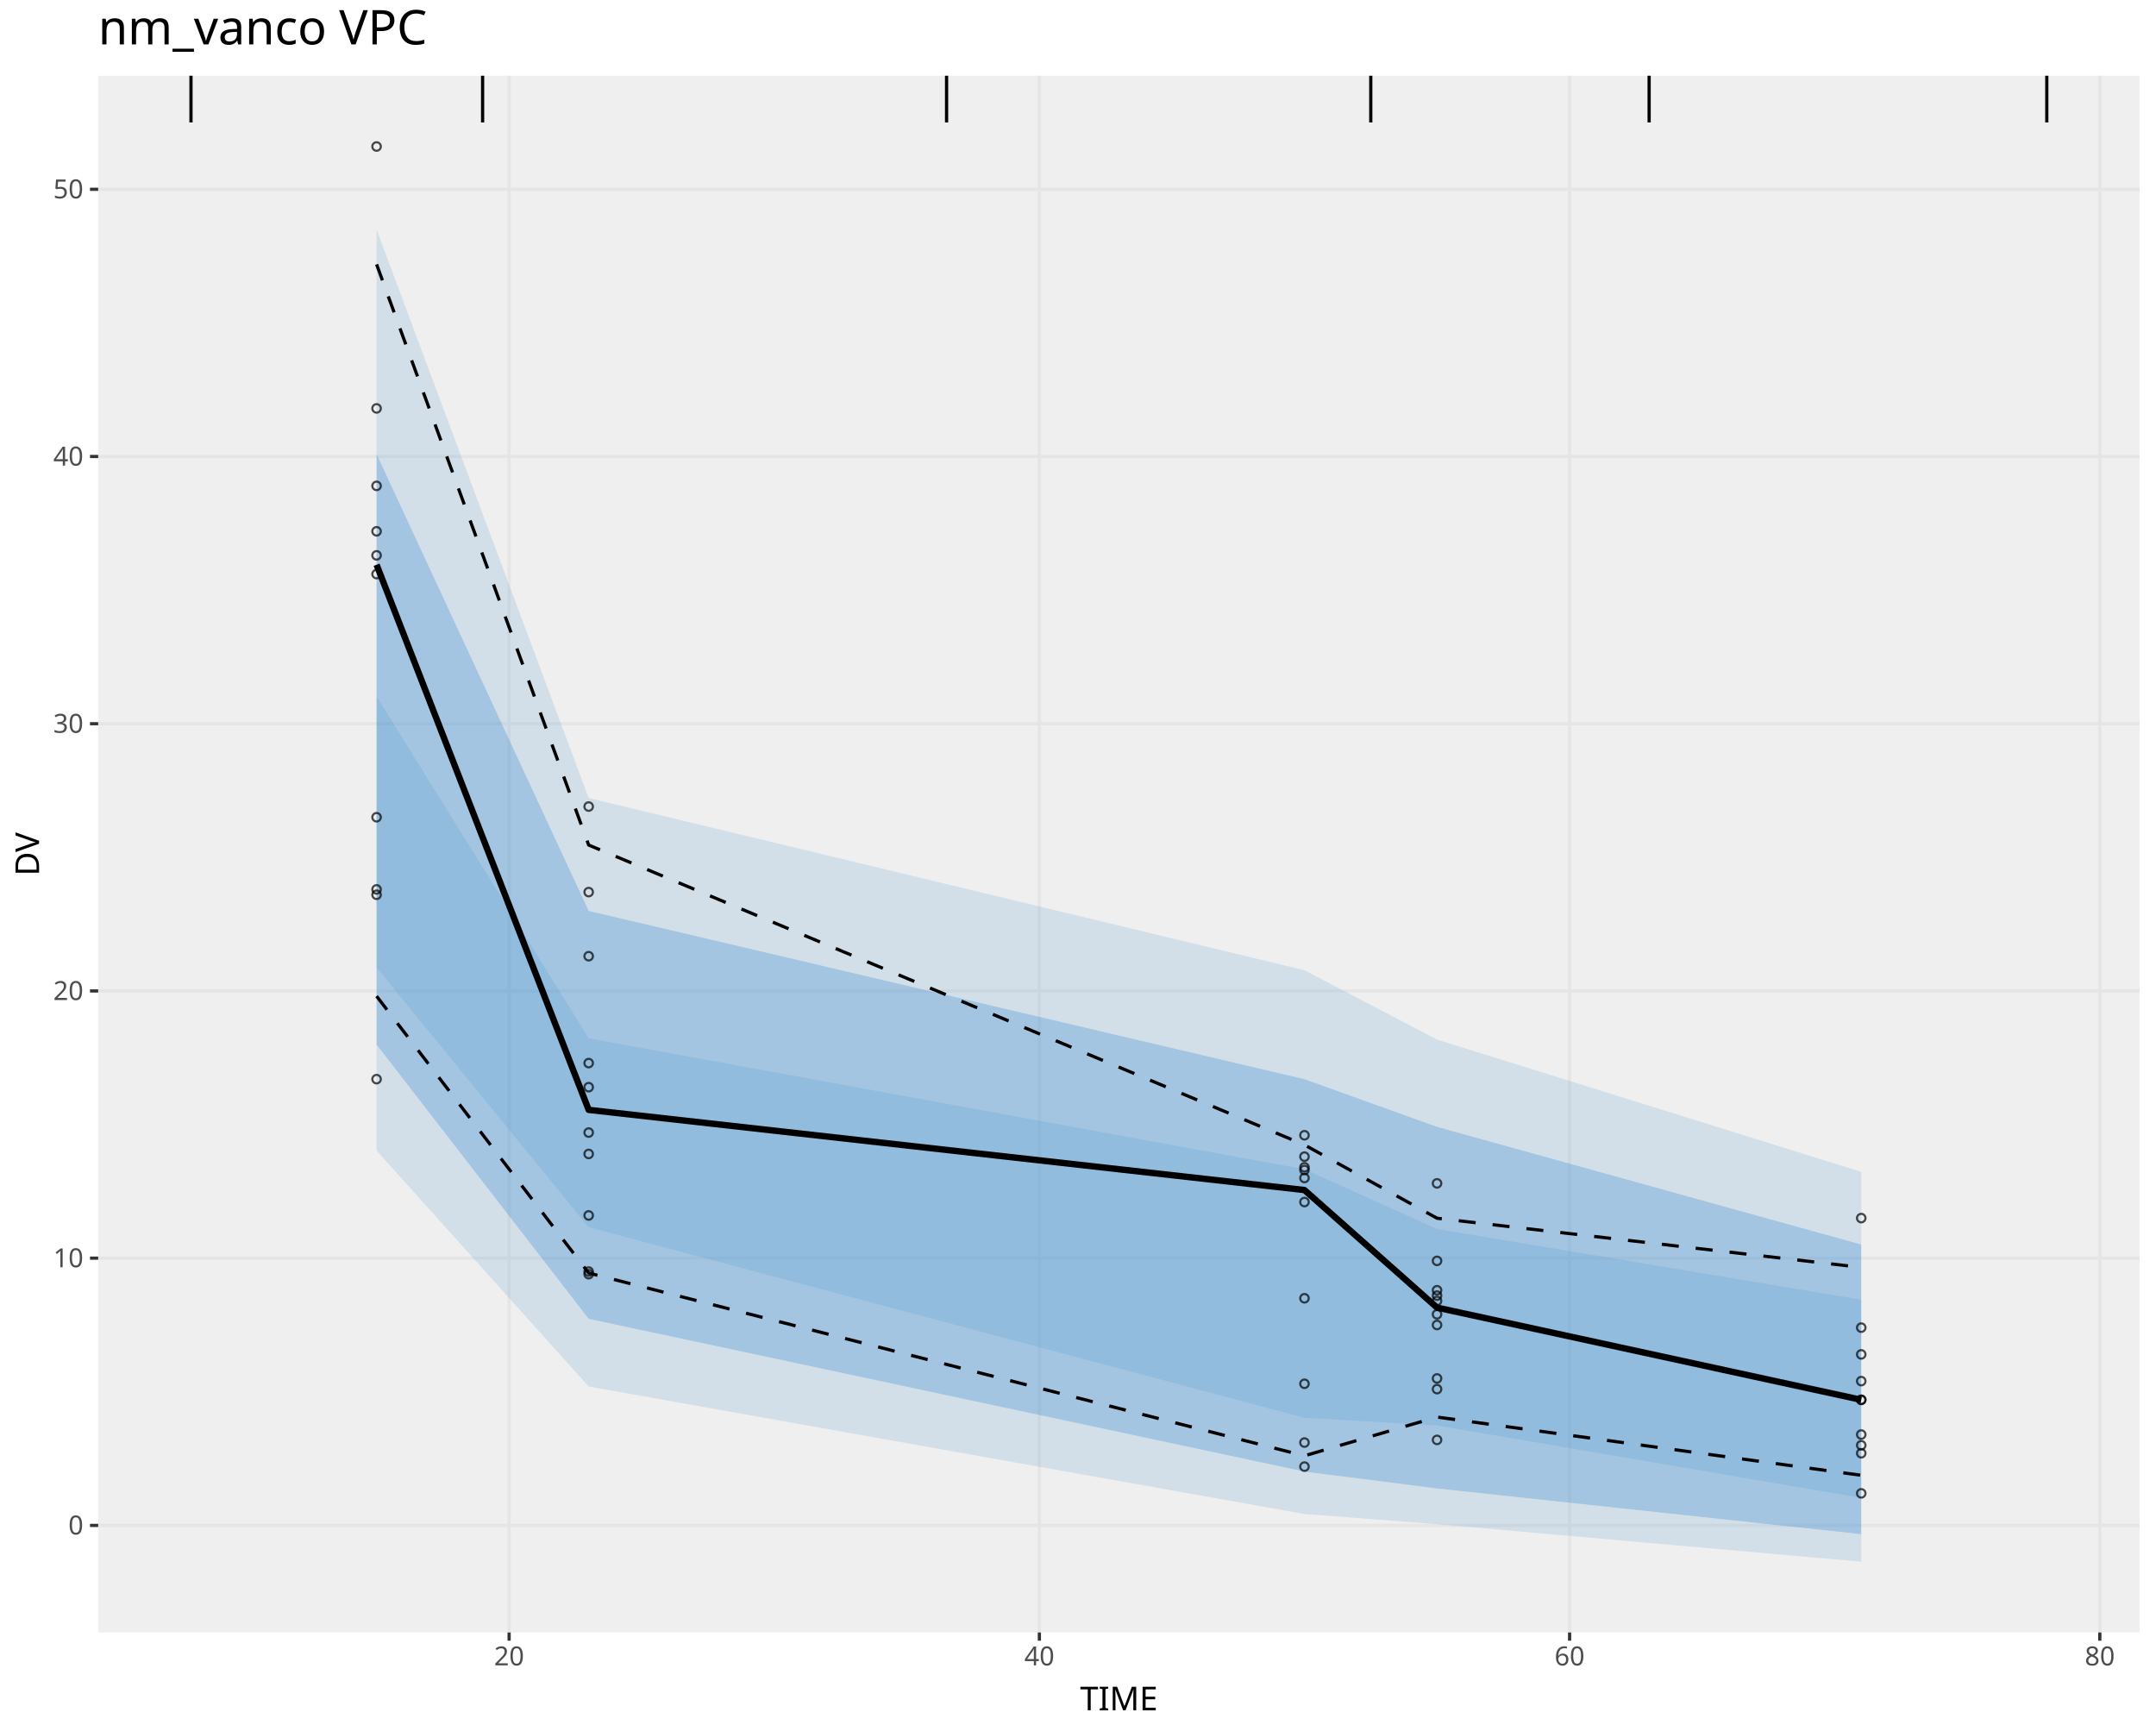
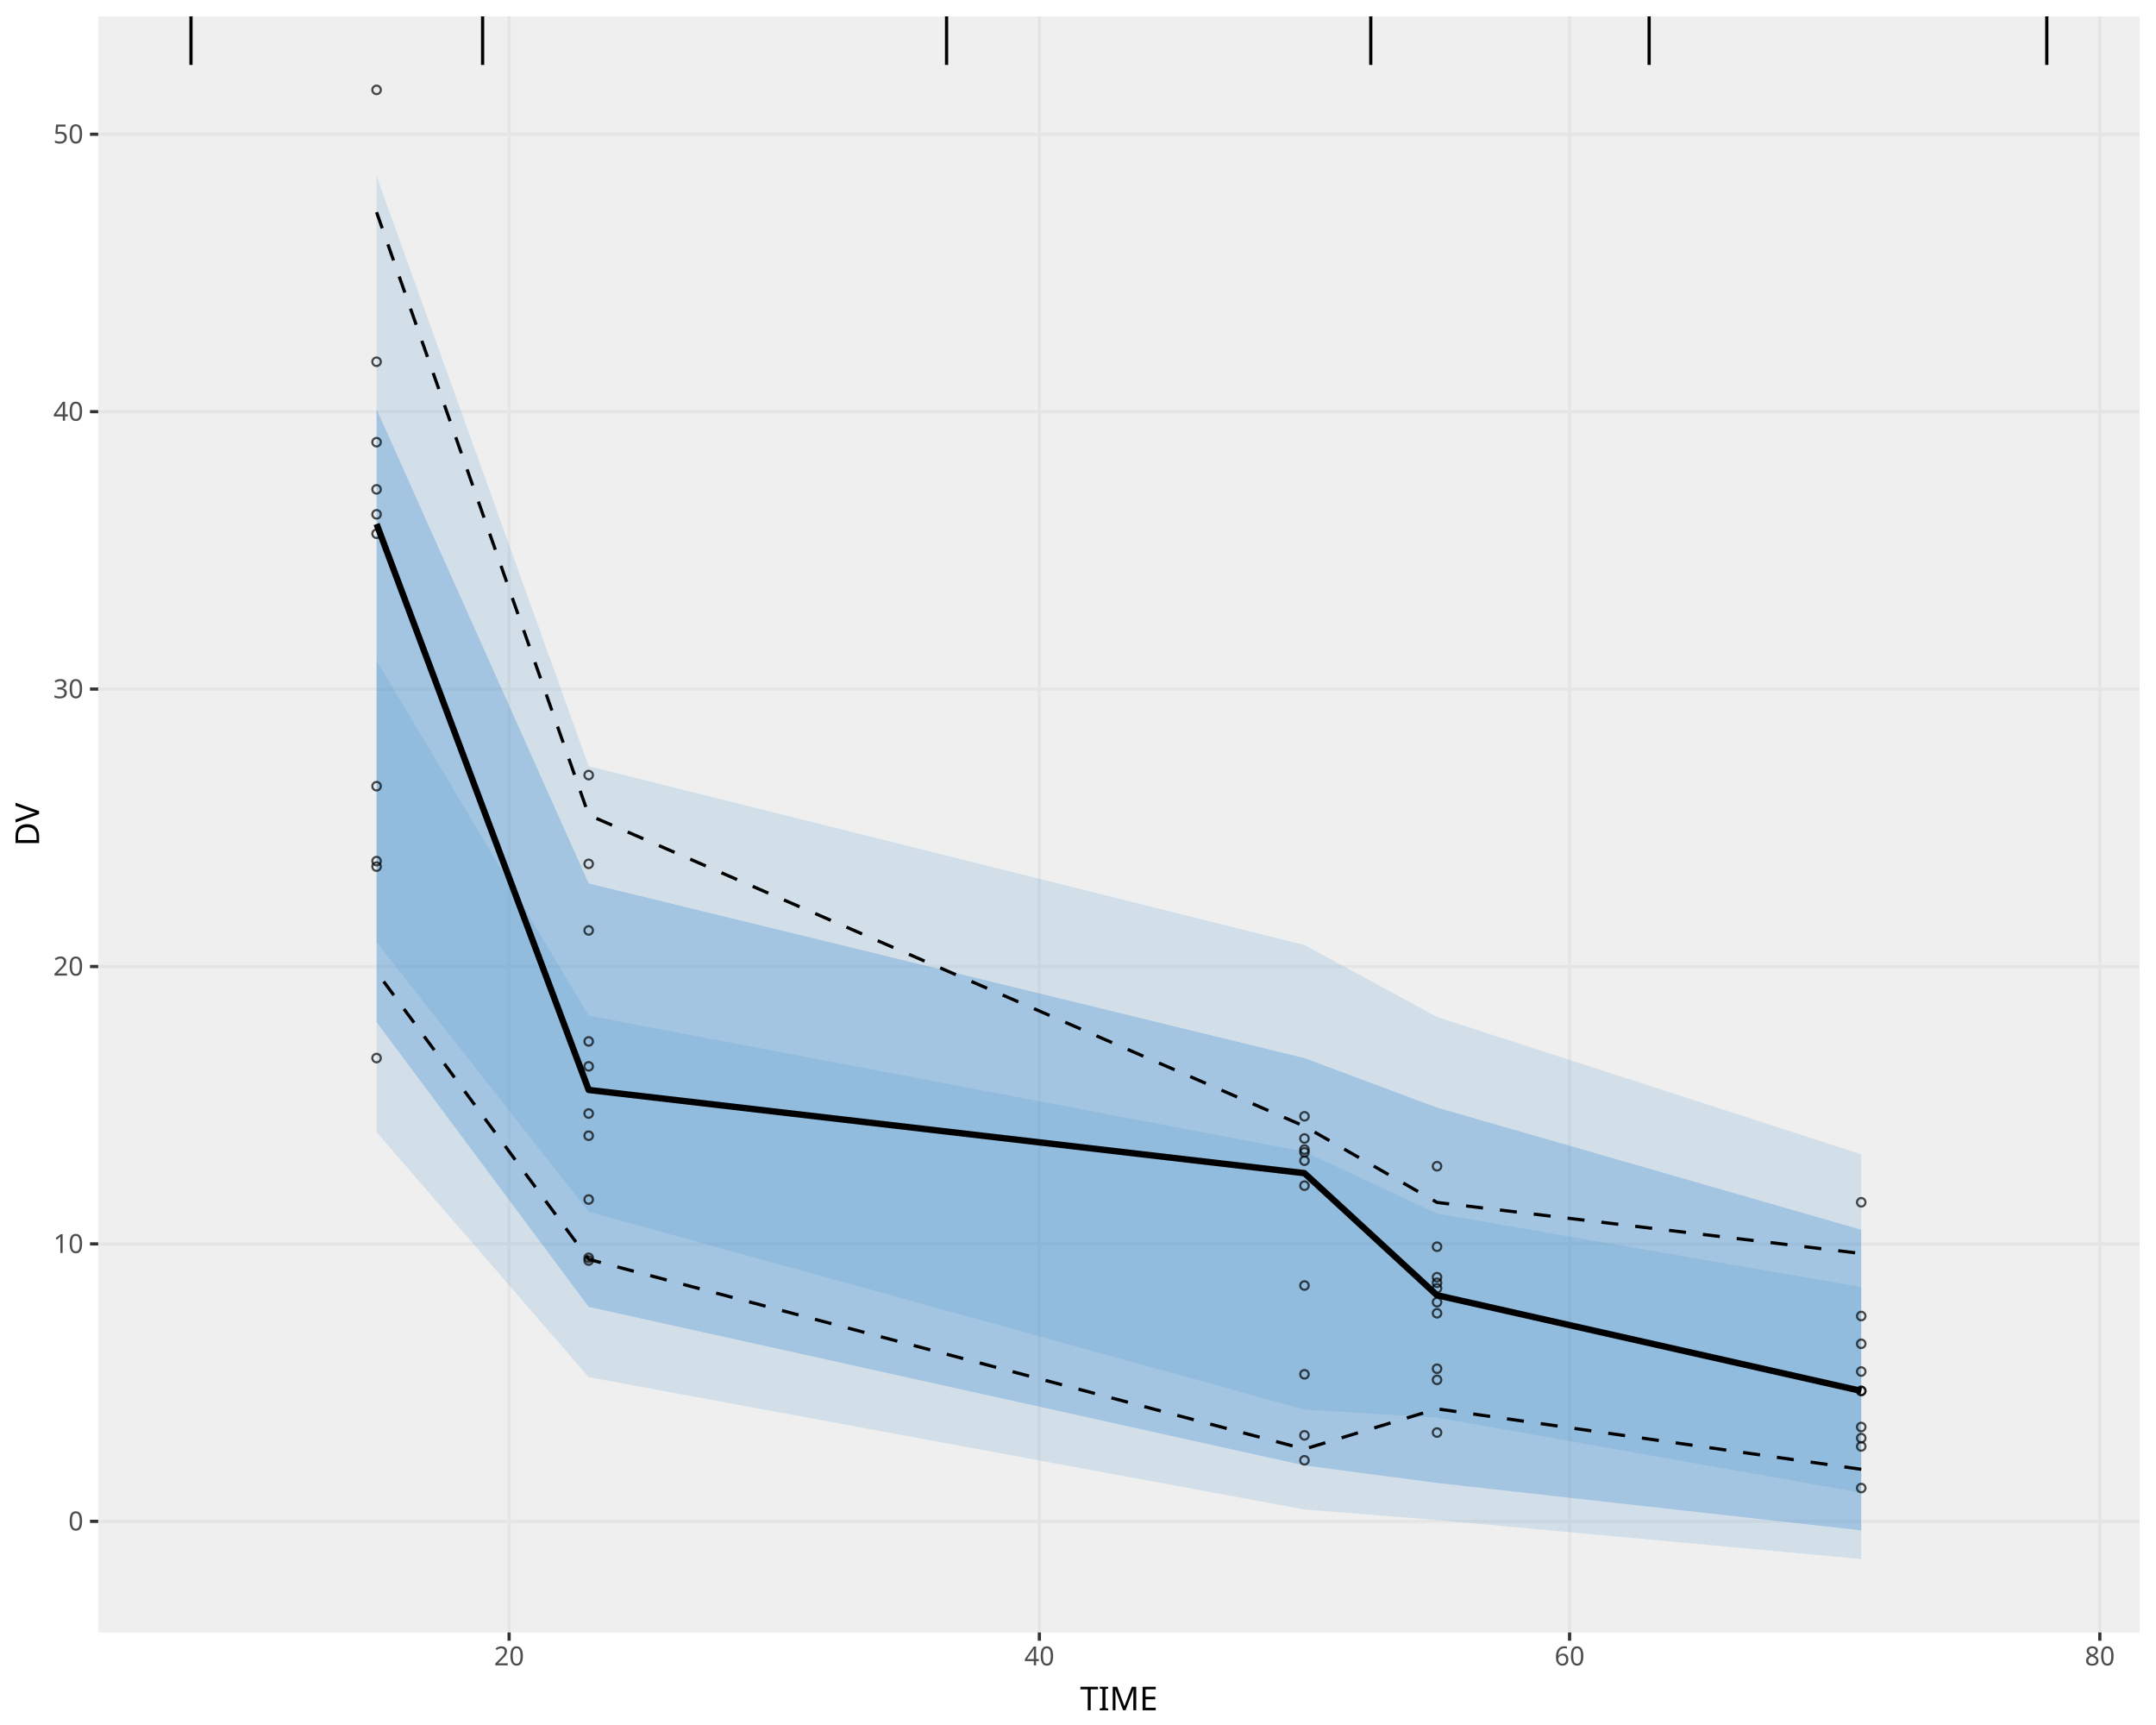
<svg xmlns="http://www.w3.org/2000/svg" class="svglite" data-engine-version="2.0" width="720.00pt" height="576.00pt" viewBox="0 0 720.00 576.00">
  <defs>
    <style type="text/css">
    .svglite line, .svglite polyline, .svglite polygon, .svglite path, .svglite rect, .svglite circle {
      fill: none;
      stroke: #000000;
      stroke-linecap: round;
      stroke-linejoin: round;
      stroke-miterlimit: 10.00;
    }
  </style>
  </defs>
  <rect width="100%" height="100%" style="stroke: none; fill: #FFFFFF;" />
  <defs>
    <clipPath id="cpMC4wMHw3MjAuMDB8MC4wMHw1NzYuMDA=">
      <rect x="0.00" y="0.00" width="720.00" height="576.00" />
    </clipPath>
  </defs>
  <g clip-path="url(#cpMC4wMHw3MjAuMDB8MC4wMHw1NzYuMDA=)">
    <rect x="0.00" y="0.00" width="720.00" height="576.00" style="stroke-width: 1.07; stroke: #FFFFFF; fill: #FFFFFF;" />
  </g>
  <defs>
-     <clipPath id="cpMzIuNzl8NzE0LjUyfDI1LjI5fDU0NS4xMQ==">
-       <rect x="32.79" y="25.29" width="681.73" height="519.82" />
+     <clipPath id="cpMzIuNzl8NzE0LjUyfDUuNDh8NTQ1LjEx">
+       <rect x="32.79" y="5.48" width="681.73" height="539.63" />
    </clipPath>
  </defs>
-   <g clip-path="url(#cpMzIuNzl8NzE0LjUyfDI1LjI5fDU0NS4xMQ==)">
-     <rect x="32.79" y="25.29" width="681.73" height="519.82" style="stroke-width: 1.07; stroke: none; fill: #EFEFEF;" />
-     <polyline points="32.79,509.36 714.52,509.36 " style="stroke-width: 1.07; stroke: #E5E5E5; stroke-linecap: butt;" />
-     <polyline points="32.79,420.12 714.52,420.12 " style="stroke-width: 1.07; stroke: #E5E5E5; stroke-linecap: butt;" />
-     <polyline points="32.79,330.89 714.52,330.89 " style="stroke-width: 1.07; stroke: #E5E5E5; stroke-linecap: butt;" />
-     <polyline points="32.79,241.66 714.52,241.66 " style="stroke-width: 1.07; stroke: #E5E5E5; stroke-linecap: butt;" />
-     <polyline points="32.79,152.43 714.52,152.43 " style="stroke-width: 1.07; stroke: #E5E5E5; stroke-linecap: butt;" />
-     <polyline points="32.79,63.20 714.52,63.20 " style="stroke-width: 1.07; stroke: #E5E5E5; stroke-linecap: butt;" />
-     <polyline points="170.02,545.11 170.02,25.29 " style="stroke-width: 1.07; stroke: #E5E5E5; stroke-linecap: butt;" />
-     <polyline points="347.10,545.11 347.10,25.29 " style="stroke-width: 1.07; stroke: #E5E5E5; stroke-linecap: butt;" />
-     <polyline points="524.17,545.11 524.17,25.29 " style="stroke-width: 1.07; stroke: #E5E5E5; stroke-linecap: butt;" />
-     <polyline points="701.24,545.11 701.24,25.29 " style="stroke-width: 1.07; stroke: #E5E5E5; stroke-linecap: butt;" />
-     <polygon points="125.76,151.65 196.59,304.17 435.63,360.36 479.90,376.28 621.56,415.57 621.56,512.27 479.90,497.01 435.63,491.38 196.59,440.37 125.76,348.79 " style="stroke-width: 0.00; stroke: none; stroke-linecap: butt; fill: #3388CC; fill-opacity: 0.30;" />
-     <polyline points="125.76,151.65 196.59,304.17 435.63,360.36 479.90,376.28 621.56,415.57 " style="stroke-width: 1.07; stroke: none; stroke-linecap: butt;" />
-     <polyline points="621.56,512.27 479.90,497.01 435.63,491.38 196.59,440.37 125.76,348.79 " style="stroke-width: 1.07; stroke: none; stroke-linecap: butt;" />
-     <polygon points="125.76,232.50 196.59,346.70 435.63,390.43 479.90,410.37 621.56,433.98 621.56,521.48 479.90,508.94 435.63,505.55 196.59,462.98 125.76,384.21 " style="stroke-width: 0.00; stroke: none; stroke-linecap: butt; fill: #3388CC; fill-opacity: 0.15;" />
-     <polyline points="125.76,232.50 196.59,346.70 435.63,390.43 479.90,410.37 621.56,433.98 " style="stroke-width: 1.07; stroke: none; stroke-linecap: butt;" />
-     <polyline points="621.56,521.48 479.90,508.94 435.63,505.55 196.59,462.98 125.76,384.21 " style="stroke-width: 1.07; stroke: none; stroke-linecap: butt;" />
-     <polygon points="125.76,76.64 196.59,266.46 435.63,323.97 479.90,347.13 621.56,391.30 621.56,500.17 479.90,475.99 435.63,473.43 196.59,409.79 125.76,323.06 " style="stroke-width: 0.00; stroke: none; stroke-linecap: butt; fill: #3388CC; fill-opacity: 0.15;" />
-     <polyline points="125.76,76.64 196.59,266.46 435.63,323.97 479.90,347.13 621.56,391.30 " style="stroke-width: 1.07; stroke: none; stroke-linecap: butt;" />
-     <polyline points="621.56,500.17 479.90,475.99 435.63,473.43 196.59,409.79 125.76,323.06 " style="stroke-width: 1.07; stroke: none; stroke-linecap: butt;" />
-     <polyline points="125.76,188.57 196.59,370.60 435.63,397.37 479.90,436.63 621.56,467.42 " style="stroke-width: 2.13; stroke-linecap: butt;" />
-     <polyline points="125.76,332.63 196.59,425.08 435.63,486.11 479.90,473.17 621.56,492.62 " style="stroke-width: 1.07; stroke-dasharray: 5.69,5.69; stroke-linecap: butt;" />
-     <polyline points="125.76,88.27 196.59,282.17 435.63,382.29 479.90,406.78 621.56,423.20 " style="stroke-width: 1.07; stroke-dasharray: 5.69,5.69; stroke-linecap: butt;" />
-     <circle cx="125.76" cy="162.24" r="1.42" style="stroke-width: 0.71; stroke: #000000; stroke-opacity: 0.70;" />
-     <circle cx="196.59" cy="269.32" r="1.42" style="stroke-width: 0.71; stroke: #000000; stroke-opacity: 0.70;" />
-     <circle cx="435.63" cy="401.38" r="1.42" style="stroke-width: 0.71; stroke: #000000; stroke-opacity: 0.70;" />
-     <circle cx="479.90" cy="442.43" r="1.42" style="stroke-width: 0.71; stroke: #000000; stroke-opacity: 0.70;" />
-     <circle cx="621.56" cy="461.17" r="1.42" style="stroke-width: 0.71; stroke: #000000; stroke-opacity: 0.70;" />
-     <circle cx="125.76" cy="272.89" r="1.42" style="stroke-width: 0.71; stroke: #000000; stroke-opacity: 0.70;" />
-     <circle cx="196.59" cy="385.32" r="1.42" style="stroke-width: 0.71; stroke: #000000; stroke-opacity: 0.70;" />
-     <circle cx="435.63" cy="389.78" r="1.42" style="stroke-width: 0.71; stroke: #000000; stroke-opacity: 0.70;" />
-     <circle cx="479.90" cy="434.40" r="1.42" style="stroke-width: 0.71; stroke: #000000; stroke-opacity: 0.70;" />
-     <circle cx="621.56" cy="467.42" r="1.42" style="stroke-width: 0.71; stroke: #000000; stroke-opacity: 0.70;" />
-     <circle cx="125.76" cy="136.37" r="1.42" style="stroke-width: 0.71; stroke: #000000; stroke-opacity: 0.70;" />
-     <circle cx="196.59" cy="378.18" r="1.42" style="stroke-width: 0.71; stroke: #000000; stroke-opacity: 0.70;" />
-     <circle cx="435.63" cy="481.69" r="1.42" style="stroke-width: 0.71; stroke: #000000; stroke-opacity: 0.70;" />
-     <circle cx="479.90" cy="463.85" r="1.42" style="stroke-width: 0.71; stroke: #000000; stroke-opacity: 0.70;" />
-     <circle cx="621.56" cy="482.59" r="1.42" style="stroke-width: 0.71; stroke: #000000; stroke-opacity: 0.70;" />
-     <circle cx="125.76" cy="177.41" r="1.42" style="stroke-width: 0.71; stroke: #000000; stroke-opacity: 0.70;" />
-     <circle cx="196.59" cy="363.02" r="1.42" style="stroke-width: 0.71; stroke: #000000; stroke-opacity: 0.70;" />
-     <circle cx="435.63" cy="379.08" r="1.42" style="stroke-width: 0.71; stroke: #000000; stroke-opacity: 0.70;" />
-     <circle cx="479.90" cy="438.86" r="1.42" style="stroke-width: 0.71; stroke: #000000; stroke-opacity: 0.70;" />
-     <circle cx="621.56" cy="452.25" r="1.42" style="stroke-width: 0.71; stroke: #000000; stroke-opacity: 0.70;" />
-     <circle cx="125.76" cy="298.77" r="1.42" style="stroke-width: 0.71; stroke: #000000; stroke-opacity: 0.70;" />
-     <circle cx="196.59" cy="425.48" r="1.42" style="stroke-width: 0.71; stroke: #000000; stroke-opacity: 0.70;" />
-     <circle cx="435.63" cy="433.51" r="1.42" style="stroke-width: 0.71; stroke: #000000; stroke-opacity: 0.70;" />
-     <circle cx="479.90" cy="421.02" r="1.42" style="stroke-width: 0.71; stroke: #000000; stroke-opacity: 0.70;" />
-     <circle cx="621.56" cy="485.26" r="1.42" style="stroke-width: 0.71; stroke: #000000; stroke-opacity: 0.70;" />
-     <circle cx="125.76" cy="185.44" r="1.42" style="stroke-width: 0.71; stroke: #000000; stroke-opacity: 0.70;" />
-     <circle cx="196.59" cy="319.29" r="1.42" style="stroke-width: 0.71; stroke: #000000; stroke-opacity: 0.70;" />
-     <circle cx="435.63" cy="390.68" r="1.42" style="stroke-width: 0.71; stroke: #000000; stroke-opacity: 0.70;" />
-     <circle cx="479.90" cy="430.83" r="1.42" style="stroke-width: 0.71; stroke: #000000; stroke-opacity: 0.70;" />
-     <circle cx="621.56" cy="479.02" r="1.42" style="stroke-width: 0.71; stroke: #000000; stroke-opacity: 0.70;" />
-     <circle cx="125.76" cy="191.69" r="1.42" style="stroke-width: 0.71; stroke: #000000; stroke-opacity: 0.70;" />
-     <circle cx="196.59" cy="297.88" r="1.42" style="stroke-width: 0.71; stroke: #000000; stroke-opacity: 0.70;" />
-     <circle cx="435.63" cy="386.22" r="1.42" style="stroke-width: 0.71; stroke: #000000; stroke-opacity: 0.70;" />
-     <circle cx="479.90" cy="395.14" r="1.42" style="stroke-width: 0.71; stroke: #000000; stroke-opacity: 0.70;" />
-     <circle cx="621.56" cy="406.74" r="1.42" style="stroke-width: 0.71; stroke: #000000; stroke-opacity: 0.70;" />
-     <circle cx="125.76" cy="296.98" r="1.42" style="stroke-width: 0.71; stroke: #000000; stroke-opacity: 0.70;" />
-     <circle cx="196.59" cy="405.85" r="1.42" style="stroke-width: 0.71; stroke: #000000; stroke-opacity: 0.70;" />
-     <circle cx="435.63" cy="462.06" r="1.42" style="stroke-width: 0.71; stroke: #000000; stroke-opacity: 0.70;" />
-     <circle cx="479.90" cy="460.28" r="1.42" style="stroke-width: 0.71; stroke: #000000; stroke-opacity: 0.70;" />
-     <circle cx="621.56" cy="467.42" r="1.42" style="stroke-width: 0.71; stroke: #000000; stroke-opacity: 0.70;" />
-     <circle cx="125.76" cy="360.34" r="1.42" style="stroke-width: 0.71; stroke: #000000; stroke-opacity: 0.70;" />
-     <circle cx="196.59" cy="424.59" r="1.42" style="stroke-width: 0.71; stroke: #000000; stroke-opacity: 0.70;" />
-     <circle cx="435.63" cy="489.72" r="1.42" style="stroke-width: 0.71; stroke: #000000; stroke-opacity: 0.70;" />
-     <circle cx="479.90" cy="480.80" r="1.42" style="stroke-width: 0.71; stroke: #000000; stroke-opacity: 0.70;" />
-     <circle cx="621.56" cy="498.65" r="1.42" style="stroke-width: 0.71; stroke: #000000; stroke-opacity: 0.70;" />
-     <circle cx="125.76" cy="48.92" r="1.42" style="stroke-width: 0.71; stroke: #000000; stroke-opacity: 0.70;" />
-     <circle cx="196.59" cy="354.98" r="1.42" style="stroke-width: 0.71; stroke: #000000; stroke-opacity: 0.70;" />
-     <circle cx="435.63" cy="393.35" r="1.42" style="stroke-width: 0.71; stroke: #000000; stroke-opacity: 0.70;" />
-     <circle cx="479.90" cy="432.62" r="1.42" style="stroke-width: 0.71; stroke: #000000; stroke-opacity: 0.70;" />
-     <circle cx="621.56" cy="443.32" r="1.42" style="stroke-width: 0.71; stroke: #000000; stroke-opacity: 0.70;" />
-     <line x1="63.78" y1="25.29" x2="63.78" y2="40.89" style="stroke-width: 1.07; stroke-linecap: butt;" />
-     <line x1="161.17" y1="25.29" x2="161.17" y2="40.89" style="stroke-width: 1.07; stroke-linecap: butt;" />
-     <line x1="316.11" y1="25.29" x2="316.11" y2="40.89" style="stroke-width: 1.07; stroke-linecap: butt;" />
-     <line x1="457.77" y1="25.29" x2="457.77" y2="40.89" style="stroke-width: 1.07; stroke-linecap: butt;" />
-     <line x1="550.73" y1="25.29" x2="550.73" y2="40.89" style="stroke-width: 1.07; stroke-linecap: butt;" />
-     <line x1="683.53" y1="25.29" x2="683.53" y2="40.89" style="stroke-width: 1.07; stroke-linecap: butt;" />
+   <g clip-path="url(#cpMzIuNzl8NzE0LjUyfDUuNDh8NTQ1LjEx)">
+     <rect x="32.79" y="5.48" width="681.73" height="539.63" style="stroke-width: 1.07; stroke: none; fill: #EFEFEF;" />
+     <polyline points="32.79,507.99 714.52,507.99 " style="stroke-width: 1.07; stroke: #E5E5E5; stroke-linecap: butt;" />
+     <polyline points="32.79,415.36 714.52,415.36 " style="stroke-width: 1.07; stroke: #E5E5E5; stroke-linecap: butt;" />
+     <polyline points="32.79,322.73 714.52,322.73 " style="stroke-width: 1.07; stroke: #E5E5E5; stroke-linecap: butt;" />
+     <polyline points="32.79,230.09 714.52,230.09 " style="stroke-width: 1.07; stroke: #E5E5E5; stroke-linecap: butt;" />
+     <polyline points="32.79,137.46 714.52,137.46 " style="stroke-width: 1.07; stroke: #E5E5E5; stroke-linecap: butt;" />
+     <polyline points="32.79,44.83 714.52,44.83 " style="stroke-width: 1.07; stroke: #E5E5E5; stroke-linecap: butt;" />
+     <polyline points="170.02,545.11 170.02,5.48 " style="stroke-width: 1.07; stroke: #E5E5E5; stroke-linecap: butt;" />
+     <polyline points="347.10,545.11 347.10,5.48 " style="stroke-width: 1.07; stroke: #E5E5E5; stroke-linecap: butt;" />
+     <polyline points="524.17,545.11 524.17,5.48 " style="stroke-width: 1.07; stroke: #E5E5E5; stroke-linecap: butt;" />
+     <polyline points="701.24,545.11 701.24,5.48 " style="stroke-width: 1.07; stroke: #E5E5E5; stroke-linecap: butt;" />
+     <polygon points="125.76,136.65 196.59,294.99 435.63,353.32 479.90,369.84 621.56,410.63 621.56,511.02 479.90,495.18 435.63,489.33 196.59,436.38 125.76,341.31 " style="stroke-width: 0.00; stroke: none; stroke-linecap: butt; fill: #3388CC; fill-opacity: 0.30;" />
+     <polyline points="125.76,136.65 196.59,294.99 435.63,353.32 479.90,369.84 621.56,410.63 " style="stroke-width: 1.07; stroke: none; stroke-linecap: butt;" />
+     <polyline points="621.56,511.02 479.90,495.18 435.63,489.33 196.59,436.38 125.76,341.31 " style="stroke-width: 1.07; stroke: none; stroke-linecap: butt;" />
+     <polygon points="125.76,220.58 196.59,339.14 435.63,384.54 479.90,405.24 621.56,429.75 621.56,520.58 479.90,507.56 435.63,504.04 196.59,459.85 125.76,378.08 " style="stroke-width: 0.00; stroke: none; stroke-linecap: butt; fill: #3388CC; fill-opacity: 0.15;" />
+     <polyline points="125.76,220.58 196.59,339.14 435.63,384.54 479.90,405.24 621.56,429.75 " style="stroke-width: 1.07; stroke: none; stroke-linecap: butt;" />
+     <polyline points="621.56,520.58 479.90,507.56 435.63,504.04 196.59,459.85 125.76,378.08 " style="stroke-width: 1.07; stroke: none; stroke-linecap: butt;" />
+     <polygon points="125.76,58.78 196.59,255.84 435.63,315.54 479.90,339.59 621.56,385.44 621.56,498.45 479.90,473.35 435.63,470.69 196.59,404.63 125.76,314.60 " style="stroke-width: 0.00; stroke: none; stroke-linecap: butt; fill: #3388CC; fill-opacity: 0.15;" />
+     <polyline points="125.76,58.78 196.59,255.84 435.63,315.54 479.90,339.59 621.56,385.44 " style="stroke-width: 1.07; stroke: none; stroke-linecap: butt;" />
+     <polyline points="621.56,498.45 479.90,473.35 435.63,470.69 196.59,404.63 125.76,314.60 " style="stroke-width: 1.07; stroke: none; stroke-linecap: butt;" />
+     <polyline points="125.76,174.98 196.59,363.95 435.63,391.74 479.90,432.50 621.56,464.45 " style="stroke-width: 2.13; stroke-linecap: butt;" />
+     <polygon points="125.76,70.86 196.59,272.15 435.63,376.08 479.90,401.51 621.56,418.56 621.56,490.62 479.90,470.43 435.63,483.86 196.59,420.50 125.76,324.53 " style="stroke-width: 0.00; stroke: none; stroke-linecap: butt; fill: none;" />
+     <polyline points="125.76,70.86 196.59,272.15 435.63,376.08 479.90,401.51 621.56,418.56 " style="stroke-width: 1.07; stroke-dasharray: 5.69,5.69; stroke-linecap: butt;" />
+     <polyline points="621.56,490.62 479.90,470.43 435.63,483.86 196.59,420.50 125.76,324.53 " style="stroke-width: 1.07; stroke-dasharray: 5.69,5.69; stroke-linecap: butt;" />
+     <circle cx="125.76" cy="147.65" r="1.42" style="stroke-width: 0.71; stroke: #000000; stroke-opacity: 0.70;" />
+     <circle cx="196.59" cy="258.81" r="1.42" style="stroke-width: 0.71; stroke: #000000; stroke-opacity: 0.70;" />
+     <circle cx="435.63" cy="395.91" r="1.42" style="stroke-width: 0.71; stroke: #000000; stroke-opacity: 0.70;" />
+     <circle cx="479.90" cy="438.52" r="1.42" style="stroke-width: 0.71; stroke: #000000; stroke-opacity: 0.70;" />
+     <circle cx="621.56" cy="457.97" r="1.42" style="stroke-width: 0.71; stroke: #000000; stroke-opacity: 0.70;" />
+     <circle cx="125.76" cy="262.52" r="1.42" style="stroke-width: 0.71; stroke: #000000; stroke-opacity: 0.70;" />
+     <circle cx="196.59" cy="379.23" r="1.42" style="stroke-width: 0.71; stroke: #000000; stroke-opacity: 0.70;" />
+     <circle cx="435.63" cy="383.86" r="1.42" style="stroke-width: 0.71; stroke: #000000; stroke-opacity: 0.70;" />
+     <circle cx="479.90" cy="430.18" r="1.42" style="stroke-width: 0.71; stroke: #000000; stroke-opacity: 0.70;" />
+     <circle cx="621.56" cy="464.45" r="1.42" style="stroke-width: 0.71; stroke: #000000; stroke-opacity: 0.70;" />
+     <circle cx="125.76" cy="120.79" r="1.42" style="stroke-width: 0.71; stroke: #000000; stroke-opacity: 0.70;" />
+     <circle cx="196.59" cy="371.82" r="1.42" style="stroke-width: 0.71; stroke: #000000; stroke-opacity: 0.70;" />
+     <circle cx="435.63" cy="479.28" r="1.42" style="stroke-width: 0.71; stroke: #000000; stroke-opacity: 0.70;" />
+     <circle cx="479.90" cy="460.75" r="1.42" style="stroke-width: 0.71; stroke: #000000; stroke-opacity: 0.70;" />
+     <circle cx="621.56" cy="480.20" r="1.42" style="stroke-width: 0.71; stroke: #000000; stroke-opacity: 0.70;" />
+     <circle cx="125.76" cy="163.40" r="1.42" style="stroke-width: 0.71; stroke: #000000; stroke-opacity: 0.70;" />
+     <circle cx="196.59" cy="356.07" r="1.42" style="stroke-width: 0.71; stroke: #000000; stroke-opacity: 0.70;" />
+     <circle cx="435.63" cy="372.75" r="1.42" style="stroke-width: 0.71; stroke: #000000; stroke-opacity: 0.70;" />
+     <circle cx="479.90" cy="434.81" r="1.42" style="stroke-width: 0.71; stroke: #000000; stroke-opacity: 0.70;" />
+     <circle cx="621.56" cy="448.71" r="1.42" style="stroke-width: 0.71; stroke: #000000; stroke-opacity: 0.70;" />
+     <circle cx="125.76" cy="289.38" r="1.42" style="stroke-width: 0.71; stroke: #000000; stroke-opacity: 0.70;" />
+     <circle cx="196.59" cy="420.92" r="1.42" style="stroke-width: 0.71; stroke: #000000; stroke-opacity: 0.70;" />
+     <circle cx="435.63" cy="429.25" r="1.42" style="stroke-width: 0.71; stroke: #000000; stroke-opacity: 0.70;" />
+     <circle cx="479.90" cy="416.29" r="1.42" style="stroke-width: 0.71; stroke: #000000; stroke-opacity: 0.70;" />
+     <circle cx="621.56" cy="482.98" r="1.42" style="stroke-width: 0.71; stroke: #000000; stroke-opacity: 0.70;" />
+     <circle cx="125.76" cy="171.74" r="1.42" style="stroke-width: 0.71; stroke: #000000; stroke-opacity: 0.70;" />
+     <circle cx="196.59" cy="310.68" r="1.42" style="stroke-width: 0.71; stroke: #000000; stroke-opacity: 0.70;" />
+     <circle cx="435.63" cy="384.79" r="1.42" style="stroke-width: 0.71; stroke: #000000; stroke-opacity: 0.70;" />
+     <circle cx="479.90" cy="426.48" r="1.42" style="stroke-width: 0.71; stroke: #000000; stroke-opacity: 0.70;" />
+     <circle cx="621.56" cy="476.50" r="1.42" style="stroke-width: 0.71; stroke: #000000; stroke-opacity: 0.70;" />
+     <circle cx="125.76" cy="178.22" r="1.42" style="stroke-width: 0.71; stroke: #000000; stroke-opacity: 0.70;" />
+     <circle cx="196.59" cy="288.45" r="1.42" style="stroke-width: 0.71; stroke: #000000; stroke-opacity: 0.70;" />
+     <circle cx="435.63" cy="380.16" r="1.42" style="stroke-width: 0.71; stroke: #000000; stroke-opacity: 0.70;" />
+     <circle cx="479.90" cy="389.42" r="1.42" style="stroke-width: 0.71; stroke: #000000; stroke-opacity: 0.70;" />
+     <circle cx="621.56" cy="401.46" r="1.42" style="stroke-width: 0.71; stroke: #000000; stroke-opacity: 0.70;" />
+     <circle cx="125.76" cy="287.53" r="1.42" style="stroke-width: 0.71; stroke: #000000; stroke-opacity: 0.70;" />
+     <circle cx="196.59" cy="400.54" r="1.42" style="stroke-width: 0.71; stroke: #000000; stroke-opacity: 0.70;" />
+     <circle cx="435.63" cy="458.90" r="1.42" style="stroke-width: 0.71; stroke: #000000; stroke-opacity: 0.70;" />
+     <circle cx="479.90" cy="457.04" r="1.42" style="stroke-width: 0.71; stroke: #000000; stroke-opacity: 0.70;" />
+     <circle cx="621.56" cy="464.45" r="1.42" style="stroke-width: 0.71; stroke: #000000; stroke-opacity: 0.70;" />
+     <circle cx="125.76" cy="353.30" r="1.42" style="stroke-width: 0.71; stroke: #000000; stroke-opacity: 0.70;" />
+     <circle cx="196.59" cy="419.99" r="1.42" style="stroke-width: 0.71; stroke: #000000; stroke-opacity: 0.70;" />
+     <circle cx="435.63" cy="487.61" r="1.42" style="stroke-width: 0.71; stroke: #000000; stroke-opacity: 0.70;" />
+     <circle cx="479.90" cy="478.35" r="1.42" style="stroke-width: 0.71; stroke: #000000; stroke-opacity: 0.70;" />
+     <circle cx="621.56" cy="496.88" r="1.42" style="stroke-width: 0.71; stroke: #000000; stroke-opacity: 0.70;" />
+     <circle cx="125.76" cy="30.01" r="1.42" style="stroke-width: 0.71; stroke: #000000; stroke-opacity: 0.70;" />
+     <circle cx="196.59" cy="347.74" r="1.42" style="stroke-width: 0.71; stroke: #000000; stroke-opacity: 0.70;" />
+     <circle cx="435.63" cy="387.57" r="1.42" style="stroke-width: 0.71; stroke: #000000; stroke-opacity: 0.70;" />
+     <circle cx="479.90" cy="428.33" r="1.42" style="stroke-width: 0.71; stroke: #000000; stroke-opacity: 0.70;" />
+     <circle cx="621.56" cy="439.44" r="1.42" style="stroke-width: 0.71; stroke: #000000; stroke-opacity: 0.70;" />
+     <line x1="63.78" y1="5.48" x2="63.78" y2="21.67" style="stroke-width: 1.07; stroke-linecap: butt;" />
+     <line x1="161.17" y1="5.48" x2="161.17" y2="21.67" style="stroke-width: 1.07; stroke-linecap: butt;" />
+     <line x1="316.11" y1="5.48" x2="316.11" y2="21.67" style="stroke-width: 1.07; stroke-linecap: butt;" />
+     <line x1="457.77" y1="5.48" x2="457.77" y2="21.67" style="stroke-width: 1.07; stroke-linecap: butt;" />
+     <line x1="550.73" y1="5.48" x2="550.73" y2="21.67" style="stroke-width: 1.07; stroke-linecap: butt;" />
+     <line x1="683.53" y1="5.48" x2="683.53" y2="21.67" style="stroke-width: 1.07; stroke-linecap: butt;" />
  </g>
  <g clip-path="url(#cpMC4wMHw3MjAuMDB8MC4wMHw1NzYuMDA=)">
-     <text x="27.86" y="512.38" text-anchor="end" style="font-size: 8.80px; fill: #4D4D4D; font-family: sans;" textLength="4.89px" lengthAdjust="spacingAndGlyphs">0</text>
-     <text x="27.86" y="423.15" text-anchor="end" style="font-size: 8.80px; fill: #4D4D4D; font-family: sans;" textLength="9.79px" lengthAdjust="spacingAndGlyphs">10</text>
-     <text x="27.86" y="333.92" text-anchor="end" style="font-size: 8.80px; fill: #4D4D4D; font-family: sans;" textLength="9.79px" lengthAdjust="spacingAndGlyphs">20</text>
-     <text x="27.86" y="244.69" text-anchor="end" style="font-size: 8.80px; fill: #4D4D4D; font-family: sans;" textLength="9.79px" lengthAdjust="spacingAndGlyphs">30</text>
-     <text x="27.86" y="155.46" text-anchor="end" style="font-size: 8.80px; fill: #4D4D4D; font-family: sans;" textLength="9.79px" lengthAdjust="spacingAndGlyphs">40</text>
-     <text x="27.86" y="66.23" text-anchor="end" style="font-size: 8.80px; fill: #4D4D4D; font-family: sans;" textLength="9.79px" lengthAdjust="spacingAndGlyphs">50</text>
-     <polyline points="30.05,509.36 32.79,509.36 " style="stroke-width: 1.07; stroke: #333333; stroke-linecap: butt;" />
-     <polyline points="30.05,420.12 32.79,420.12 " style="stroke-width: 1.07; stroke: #333333; stroke-linecap: butt;" />
-     <polyline points="30.05,330.89 32.79,330.89 " style="stroke-width: 1.07; stroke: #333333; stroke-linecap: butt;" />
-     <polyline points="30.05,241.66 32.79,241.66 " style="stroke-width: 1.07; stroke: #333333; stroke-linecap: butt;" />
-     <polyline points="30.05,152.43 32.79,152.43 " style="stroke-width: 1.07; stroke: #333333; stroke-linecap: butt;" />
-     <polyline points="30.05,63.20 32.79,63.20 " style="stroke-width: 1.07; stroke: #333333; stroke-linecap: butt;" />
+     <text x="27.86" y="511.02" text-anchor="end" style="font-size: 8.80px; fill: #4D4D4D; font-family: sans;" textLength="4.89px" lengthAdjust="spacingAndGlyphs">0</text>
+     <text x="27.86" y="418.39" text-anchor="end" style="font-size: 8.80px; fill: #4D4D4D; font-family: sans;" textLength="9.79px" lengthAdjust="spacingAndGlyphs">10</text>
+     <text x="27.86" y="325.76" text-anchor="end" style="font-size: 8.80px; fill: #4D4D4D; font-family: sans;" textLength="9.79px" lengthAdjust="spacingAndGlyphs">20</text>
+     <text x="27.86" y="233.12" text-anchor="end" style="font-size: 8.80px; fill: #4D4D4D; font-family: sans;" textLength="9.79px" lengthAdjust="spacingAndGlyphs">30</text>
+     <text x="27.86" y="140.49" text-anchor="end" style="font-size: 8.80px; fill: #4D4D4D; font-family: sans;" textLength="9.79px" lengthAdjust="spacingAndGlyphs">40</text>
+     <text x="27.86" y="47.86" text-anchor="end" style="font-size: 8.80px; fill: #4D4D4D; font-family: sans;" textLength="9.79px" lengthAdjust="spacingAndGlyphs">50</text>
+     <polyline points="30.05,507.99 32.79,507.99 " style="stroke-width: 1.07; stroke: #333333; stroke-linecap: butt;" />
+     <polyline points="30.05,415.36 32.79,415.36 " style="stroke-width: 1.07; stroke: #333333; stroke-linecap: butt;" />
+     <polyline points="30.05,322.73 32.79,322.73 " style="stroke-width: 1.07; stroke: #333333; stroke-linecap: butt;" />
+     <polyline points="30.05,230.09 32.79,230.09 " style="stroke-width: 1.07; stroke: #333333; stroke-linecap: butt;" />
+     <polyline points="30.05,137.46 32.79,137.46 " style="stroke-width: 1.07; stroke: #333333; stroke-linecap: butt;" />
+     <polyline points="30.05,44.83 32.79,44.83 " style="stroke-width: 1.07; stroke: #333333; stroke-linecap: butt;" />
    <polyline points="170.02,547.85 170.02,545.11 " style="stroke-width: 1.07; stroke: #333333; stroke-linecap: butt;" />
    <polyline points="347.10,547.85 347.10,545.11 " style="stroke-width: 1.07; stroke: #333333; stroke-linecap: butt;" />
    <polyline points="524.17,547.85 524.17,545.11 " style="stroke-width: 1.07; stroke: #333333; stroke-linecap: butt;" />
    <polyline points="701.24,547.85 701.24,545.11 " style="stroke-width: 1.07; stroke: #333333; stroke-linecap: butt;" />
    <text x="170.02" y="556.10" text-anchor="middle" style="font-size: 8.80px; fill: #4D4D4D; font-family: sans;" textLength="9.79px" lengthAdjust="spacingAndGlyphs">20</text>
    <text x="347.10" y="556.10" text-anchor="middle" style="font-size: 8.80px; fill: #4D4D4D; font-family: sans;" textLength="9.79px" lengthAdjust="spacingAndGlyphs">40</text>
    <text x="524.17" y="556.10" text-anchor="middle" style="font-size: 8.80px; fill: #4D4D4D; font-family: sans;" textLength="9.79px" lengthAdjust="spacingAndGlyphs">60</text>
    <text x="701.24" y="556.10" text-anchor="middle" style="font-size: 8.80px; fill: #4D4D4D; font-family: sans;" textLength="9.79px" lengthAdjust="spacingAndGlyphs">80</text>
    <text x="373.66" y="571.09" text-anchor="middle" style="font-size: 11.00px; font-family: sans;" textLength="26.28px" lengthAdjust="spacingAndGlyphs">TIME</text>
-     <text transform="translate(13.05,285.20) rotate(-90)" text-anchor="middle" style="font-size: 11.00px; font-family: sans;" textLength="15.29px" lengthAdjust="spacingAndGlyphs">DV</text>
-     <text x="32.79" y="14.83" style="font-size: 16.00px; font-family: sans;" textLength="111.20px" lengthAdjust="spacingAndGlyphs">nm_vanco VPC</text>
+     <text transform="translate(13.05,275.30) rotate(-90)" text-anchor="middle" style="font-size: 11.00px; font-family: sans;" textLength="15.29px" lengthAdjust="spacingAndGlyphs">DV</text>
  </g>
</svg>
